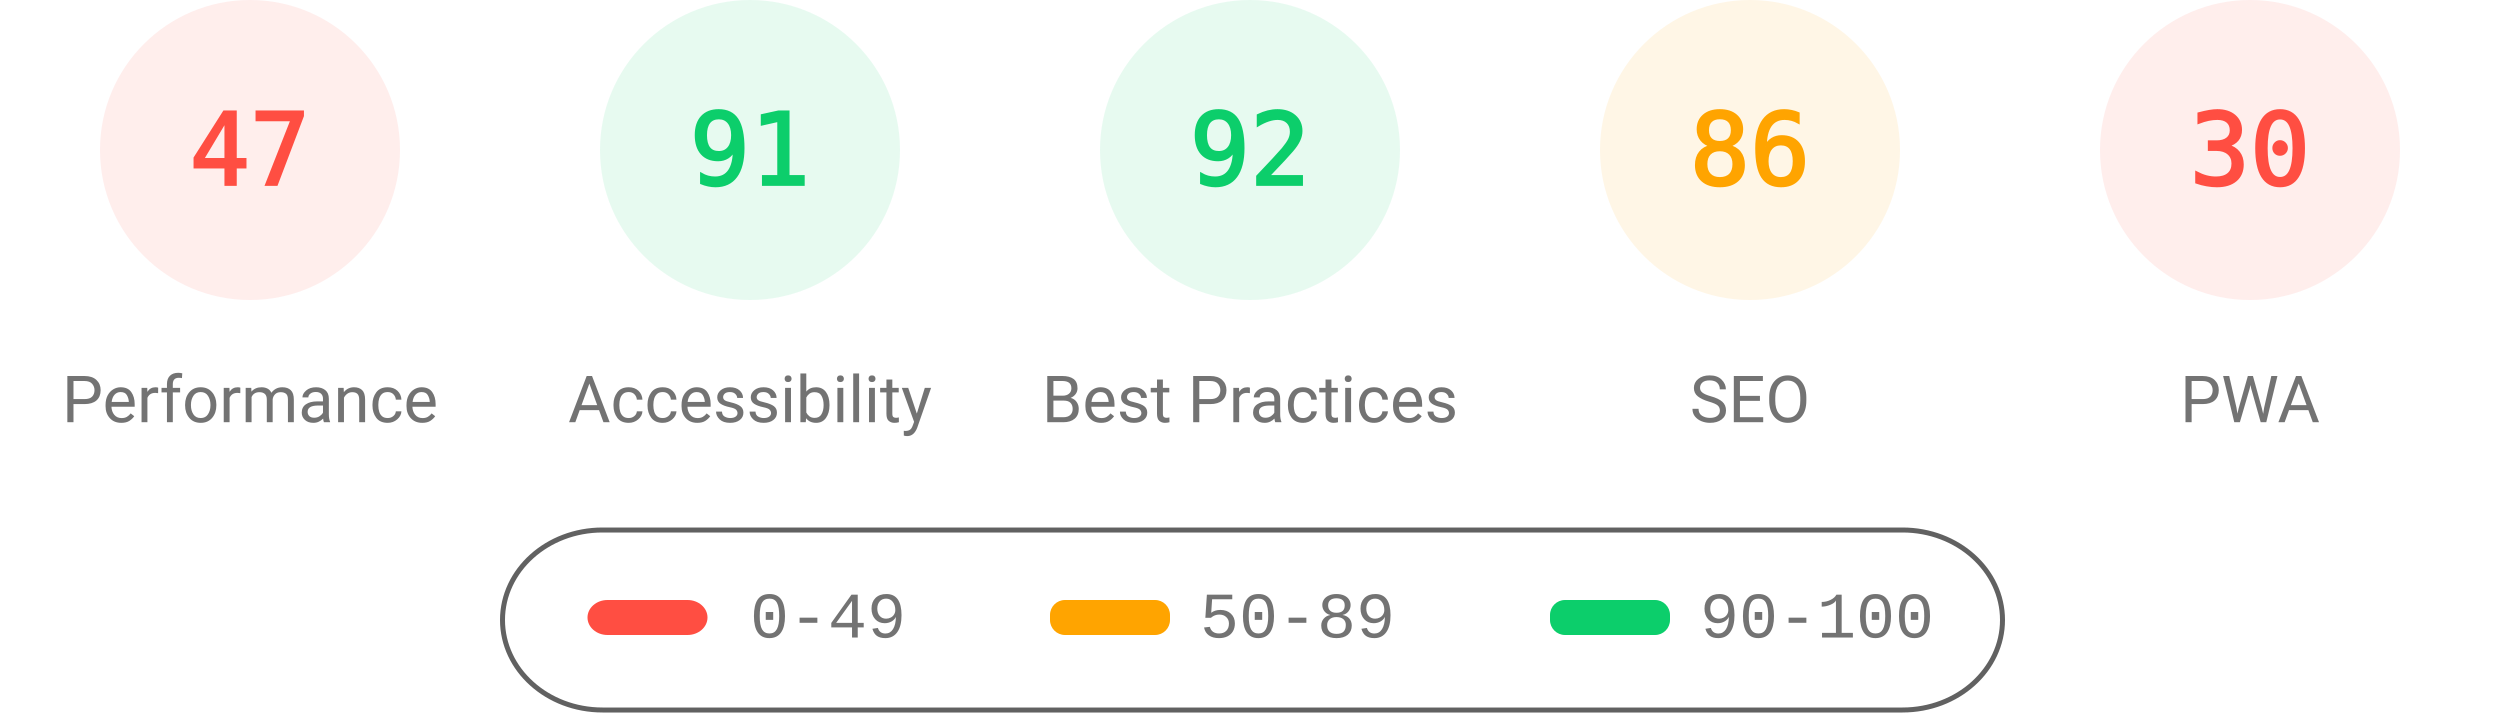
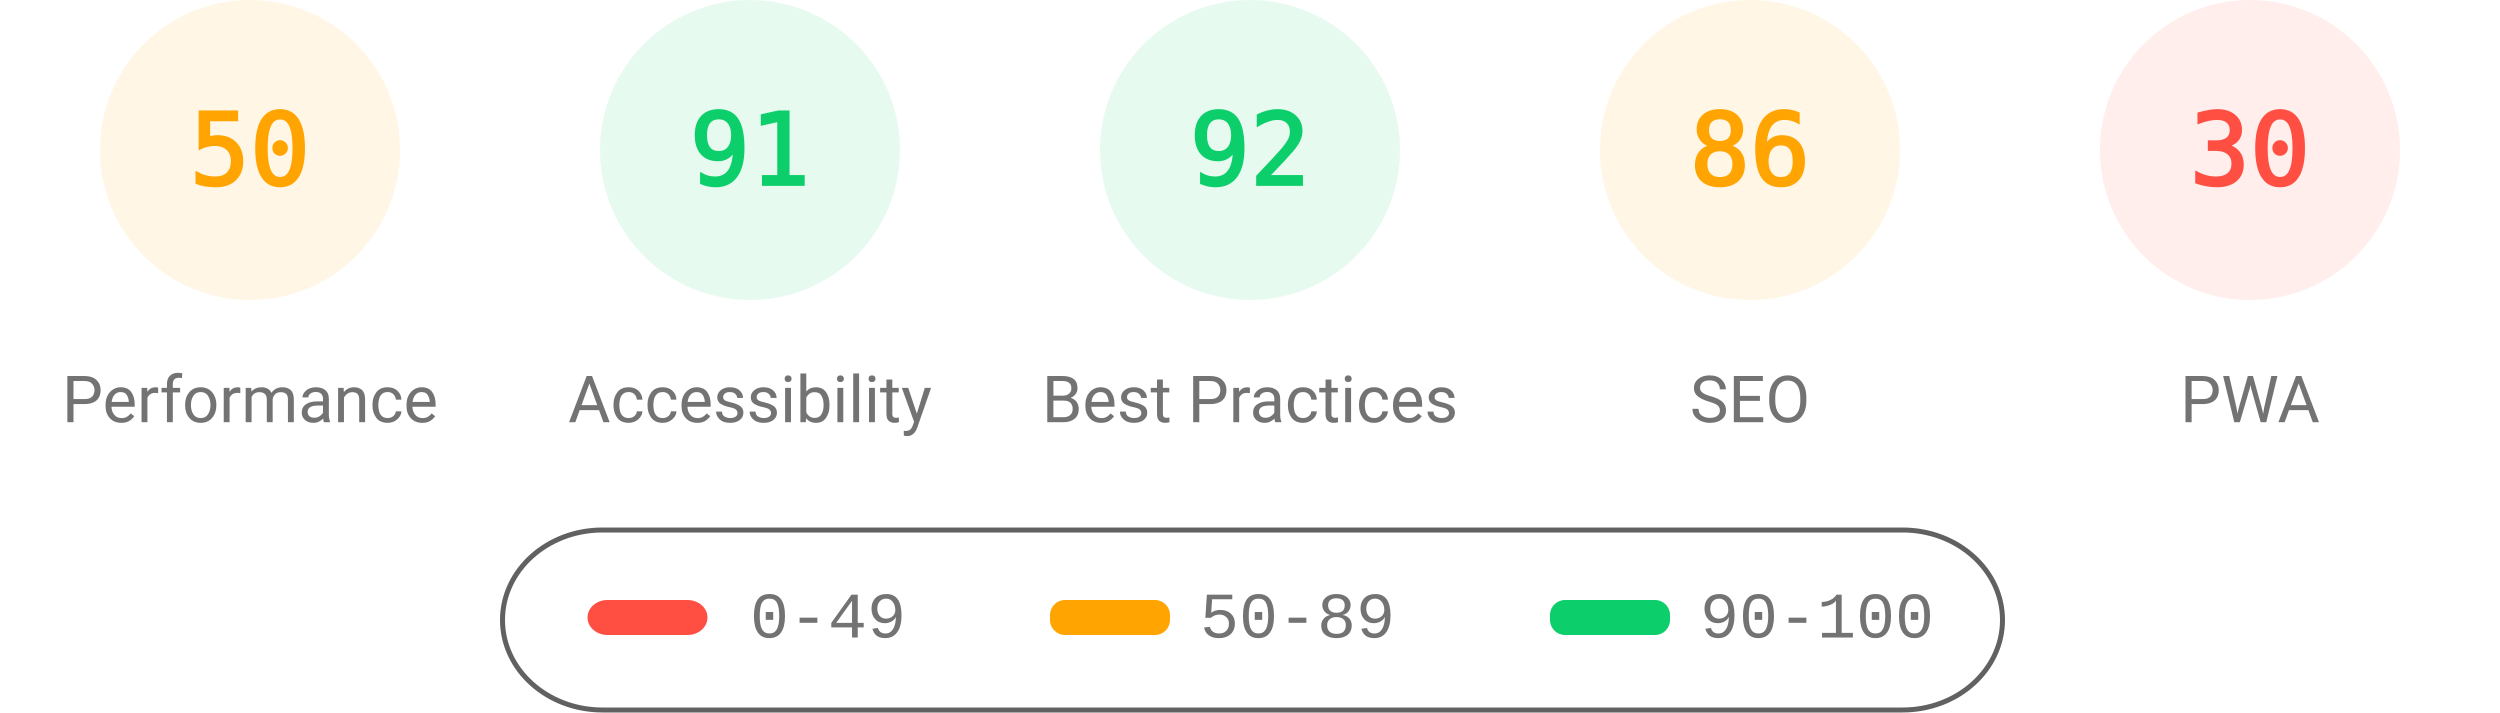
<svg xmlns="http://www.w3.org/2000/svg" fill="none" width="1000" height="285">
  <style>.gauge-base{opacity:.1}.gauge-arc{fill:none;animation-delay:250ms;stroke-linecap:round;transform:rotate(-90deg);transform-origin:100px 60px;animation:load-gauge 1s ease forwards}.guage-text{font-size:40px;font-family:monospace;text-align:center}.guage-red{color:#ff4e42;fill:#ff4e42;stroke:#ff4e42}.guage-orange{color:#ffa400;fill:#ffa400;stroke:#ffa400}.guage-green{color:#0cce6b;fill:#0cce6b;stroke:#0cce6b}.guage-undefined{color:#5c5c5c;fill:#5c5c5c;stroke:#5c5c5c}.guage-title{color:#737373;fill:#737373;stroke:none;font-size:26px;line-height:26px;font-family:Roboto,Halvetica,Arial,sans-serif}@keyframes load-gauge{from{stroke-dasharray:0 352.858}}</style>
-   <svg class="guage-div guage-perf guage-red" viewBox="0 0 200 200" width="200" height="200">
+   <svg class="guage-div guage-perf guage-orange" viewBox="0 0 200 200" width="200" height="200">
    <circle class="gauge-base" r="56" cx="100" cy="60" stroke-width="8" />
-     <circle class="gauge-arc guage-arc-1" r="56" cx="100" cy="60" stroke-width="8" style="stroke-dasharray:165.373,351.858" />
-     <text class="guage-text" x="100" y="60" alignment-baseline="central" dominant-baseline="central" text-anchor="middle">47</text>
+     <circle class="gauge-arc guage-arc-1" r="56" cx="100" cy="60" stroke-width="8" style="stroke-dasharray:175.929,351.858" />
+     <text class="guage-text" x="100" y="60" alignment-baseline="central" dominant-baseline="central" text-anchor="middle">50</text>
    <text class="guage-title" x="100" y="160" alignment-baseline="central" dominant-baseline="central" text-anchor="middle">Performance</text>
  </svg>
  <svg class="guage-div guage-acc guage-green" viewBox="0 0 200 200" width="200" height="200" x="200">
    <circle class="gauge-base" r="56" cx="100" cy="60" stroke-width="8" />
    <circle class="gauge-arc guage-arc-2" r="56" cx="100" cy="60" stroke-width="8" style="stroke-dasharray:320.191,351.858" />
    <text class="guage-text" x="100" y="60" alignment-baseline="central" dominant-baseline="central" text-anchor="middle">91</text>
    <text class="guage-title" x="100" y="160" alignment-baseline="central" dominant-baseline="central" text-anchor="middle">Accessibility</text>
  </svg>
  <svg class="guage-div guage-best guage-green" viewBox="0 0 200 200" width="200" height="200" x="400">
    <circle class="gauge-base" r="56" cx="100" cy="60" stroke-width="8" />
    <circle class="gauge-arc guage-arc-3" r="56" cx="100" cy="60" stroke-width="8" style="stroke-dasharray:323.709,351.858" />
    <text class="guage-text" x="100" y="60" alignment-baseline="central" dominant-baseline="central" text-anchor="middle">92</text>
    <text class="guage-title" x="100" y="160" alignment-baseline="central" dominant-baseline="central" text-anchor="middle">Best Practices</text>
  </svg>
  <svg class="guage-div guage-seo guage-orange" viewBox="0 0 200 200" width="200" height="200" x="600">
    <circle class="gauge-base" r="56" cx="100" cy="60" stroke-width="8" />
    <circle class="gauge-arc guage-arc-4" r="56" cx="100" cy="60" stroke-width="8" style="stroke-dasharray:302.598,351.858" />
    <text class="guage-text" x="100" y="60" alignment-baseline="central" dominant-baseline="central" text-anchor="middle">86</text>
    <text class="guage-title" x="100" y="160" alignment-baseline="central" dominant-baseline="central" text-anchor="middle">SEO</text>
  </svg>
  <svg class="guage-div guage-pwa guage-red" viewBox="0 0 200 200" width="200" height="200" x="800">
    <circle class="gauge-base" r="56" cx="100" cy="60" stroke-width="8" />
    <circle class="gauge-arc guage-arc-4" r="56" cx="100" cy="60" stroke-width="8" style="stroke-dasharray:105.557,351.858" />
    <text class="guage-text" x="100" y="60" alignment-baseline="central" dominant-baseline="central" text-anchor="middle">30</text>
    <text class="guage-title" x="100" y="160" alignment-baseline="central" dominant-baseline="central" text-anchor="middle">PWA</text>
  </svg>
  <svg width="604" height="76" x="200" y="210">
    <path fill="none" id="canvas_background" d="M-1-1h604v80H-1z" />
    <rect fill-opacity="0" stroke="#616161" stroke-width="2" rx="40" id="svg_2" height="72" width="600" y="2" x="1" fill="#000" />
    <rect stroke="#000" rx="8" id="svg_3" height="14" width="48" y="30" x="35" stroke-opacity="null" stroke-width="0" fill="#ff4e42" />
    <rect stroke="#000" rx="6" id="svg_4" height="14" width="48" y="30" x="220" stroke-opacity="null" stroke-width="0" fill="#ffa400" />
    <rect stroke="#000" rx="6" id="svg_5" height="14" width="48" y="30" x="420" stroke-opacity="null" stroke-width="0" fill="#0cce6b" />
    <text xml:space="preserve" text-anchor="start" font-family="'Courier New', Courier, monospace" font-size="26" id="svg_6" y="45" x="100" stroke-opacity="null" stroke-width="0" stroke="#000" fill="#737373">0-49</text>
    <text xml:space="preserve" text-anchor="start" font-family="'Courier New', Courier, monospace" font-size="26" id="svg_7" y="45" x="280" stroke-opacity="null" stroke-width="0" stroke="#000" fill="#737373">50-89</text>
    <text xml:space="preserve" text-anchor="start" font-family="'Courier New', Courier, monospace" font-size="26" id="svg_8" y="45" x="480" stroke-opacity="null" stroke-width="0" stroke="#000" fill="#737373">90-100</text>
  </svg>
</svg>
